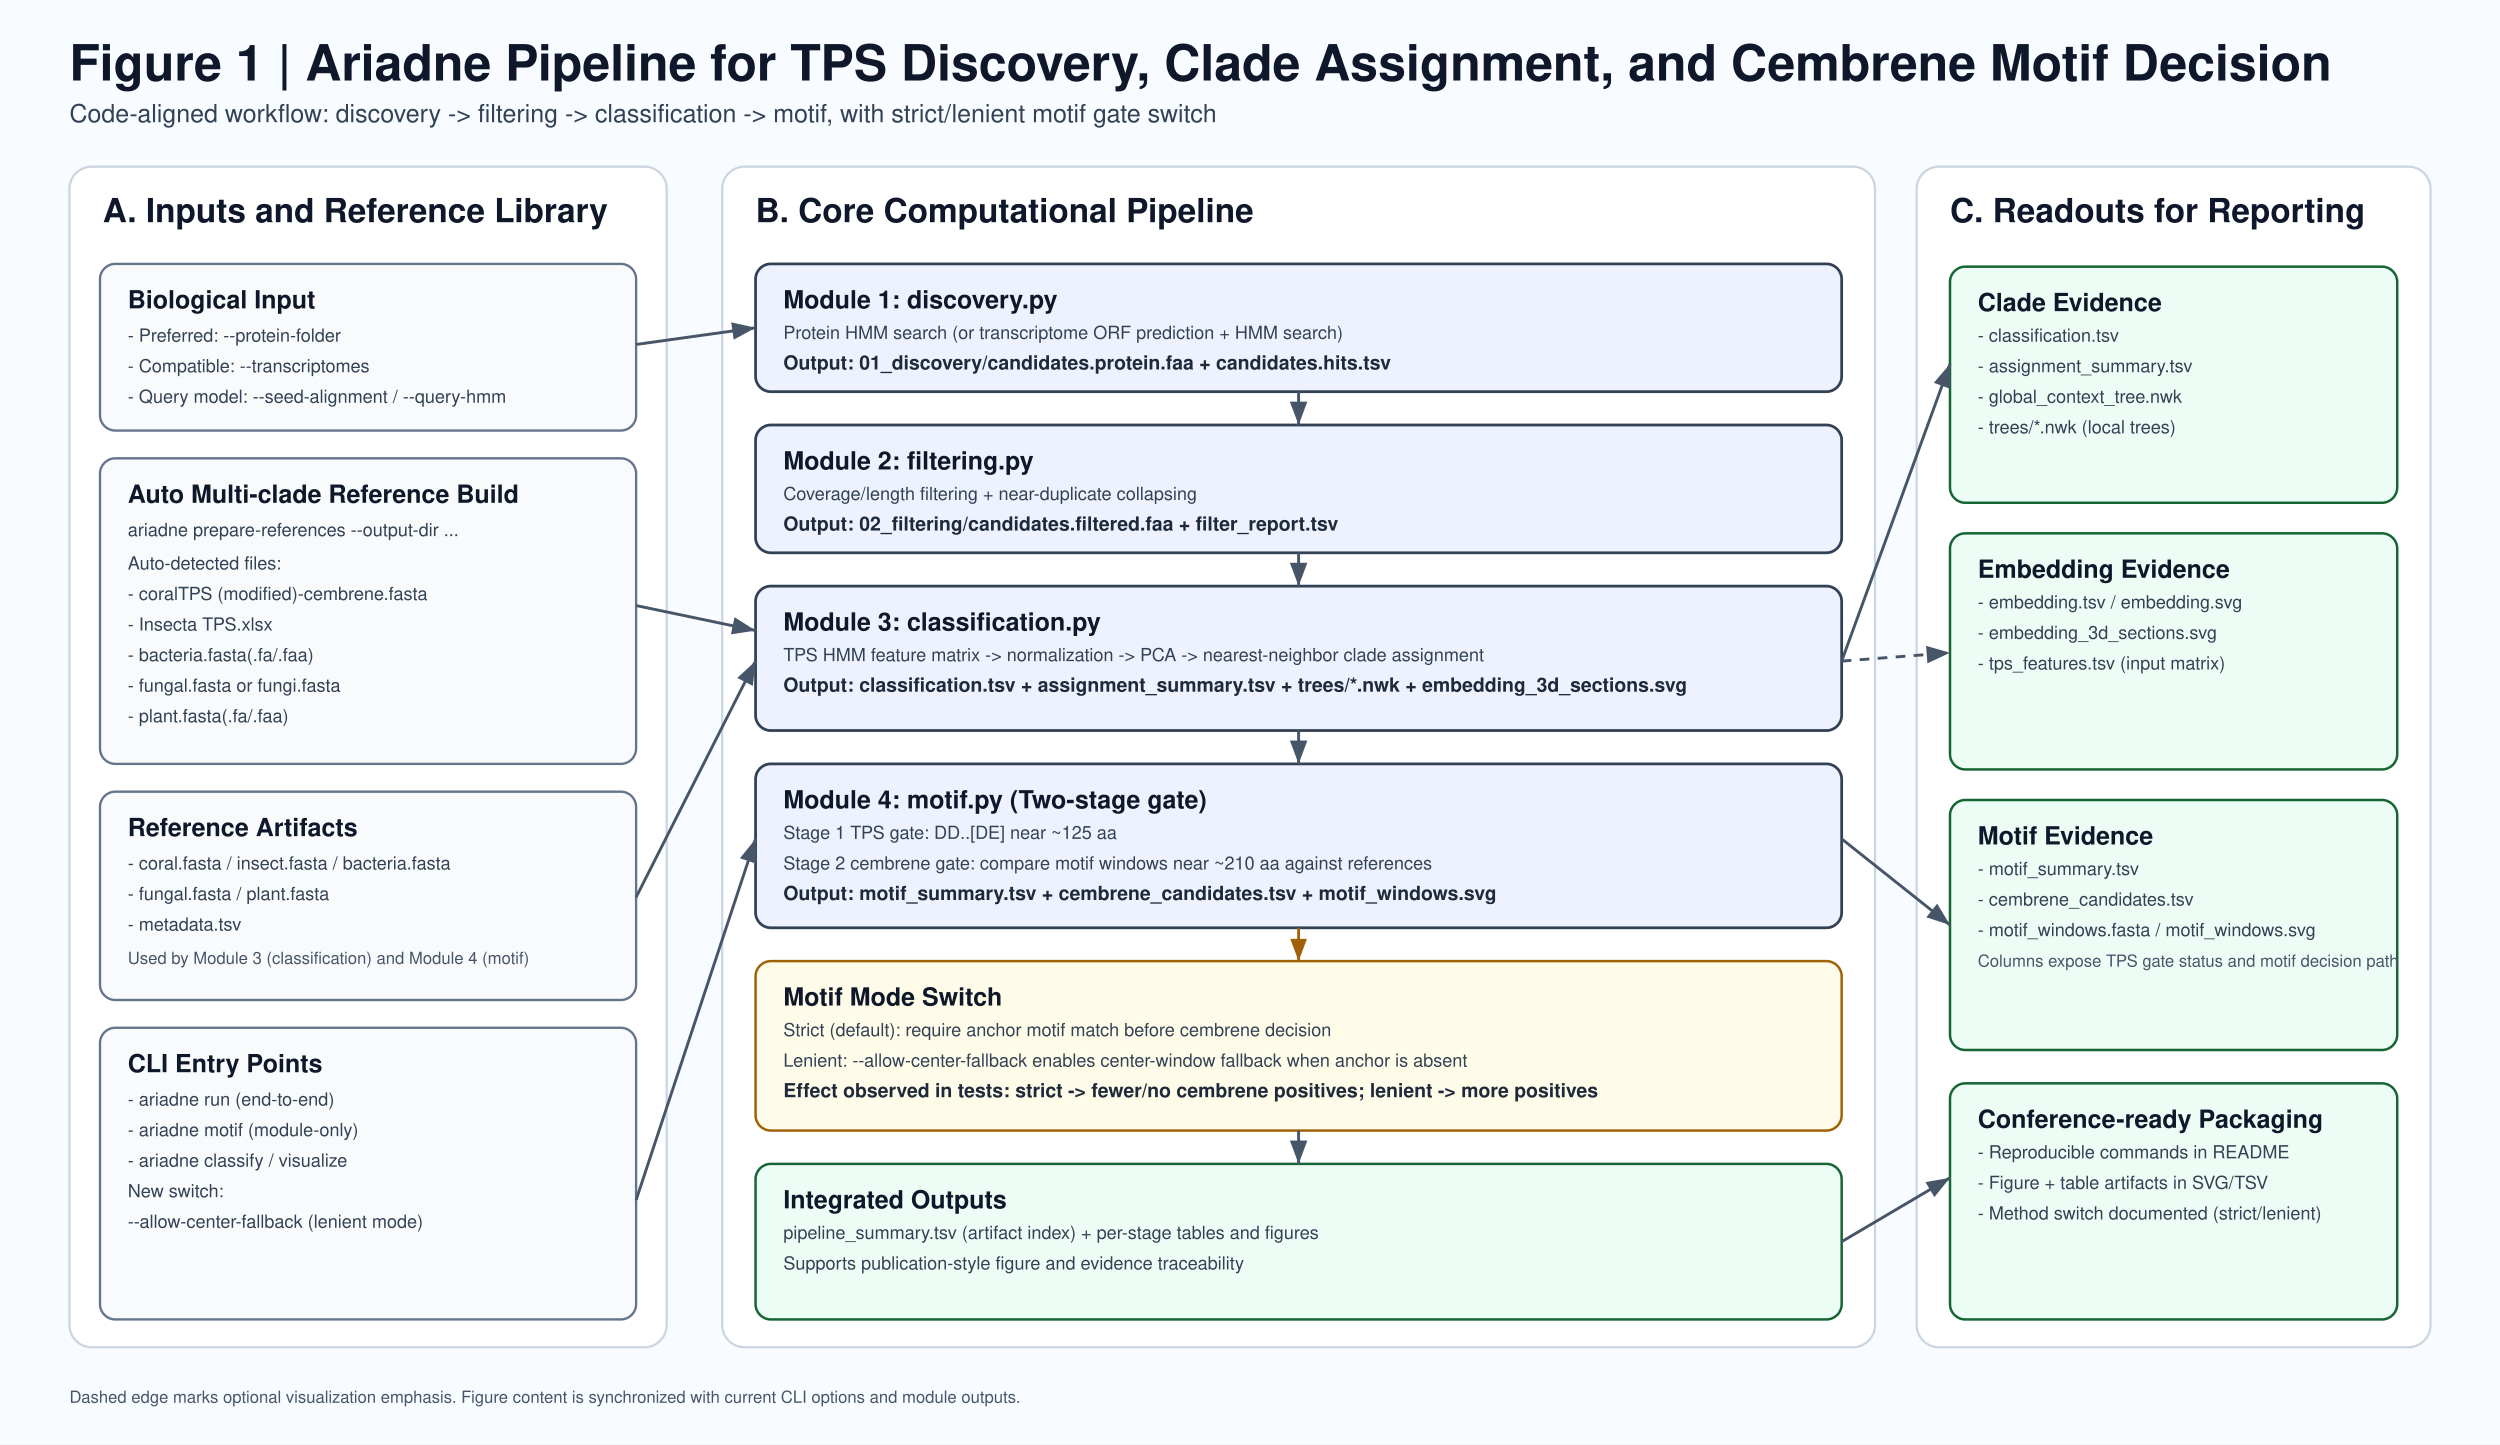
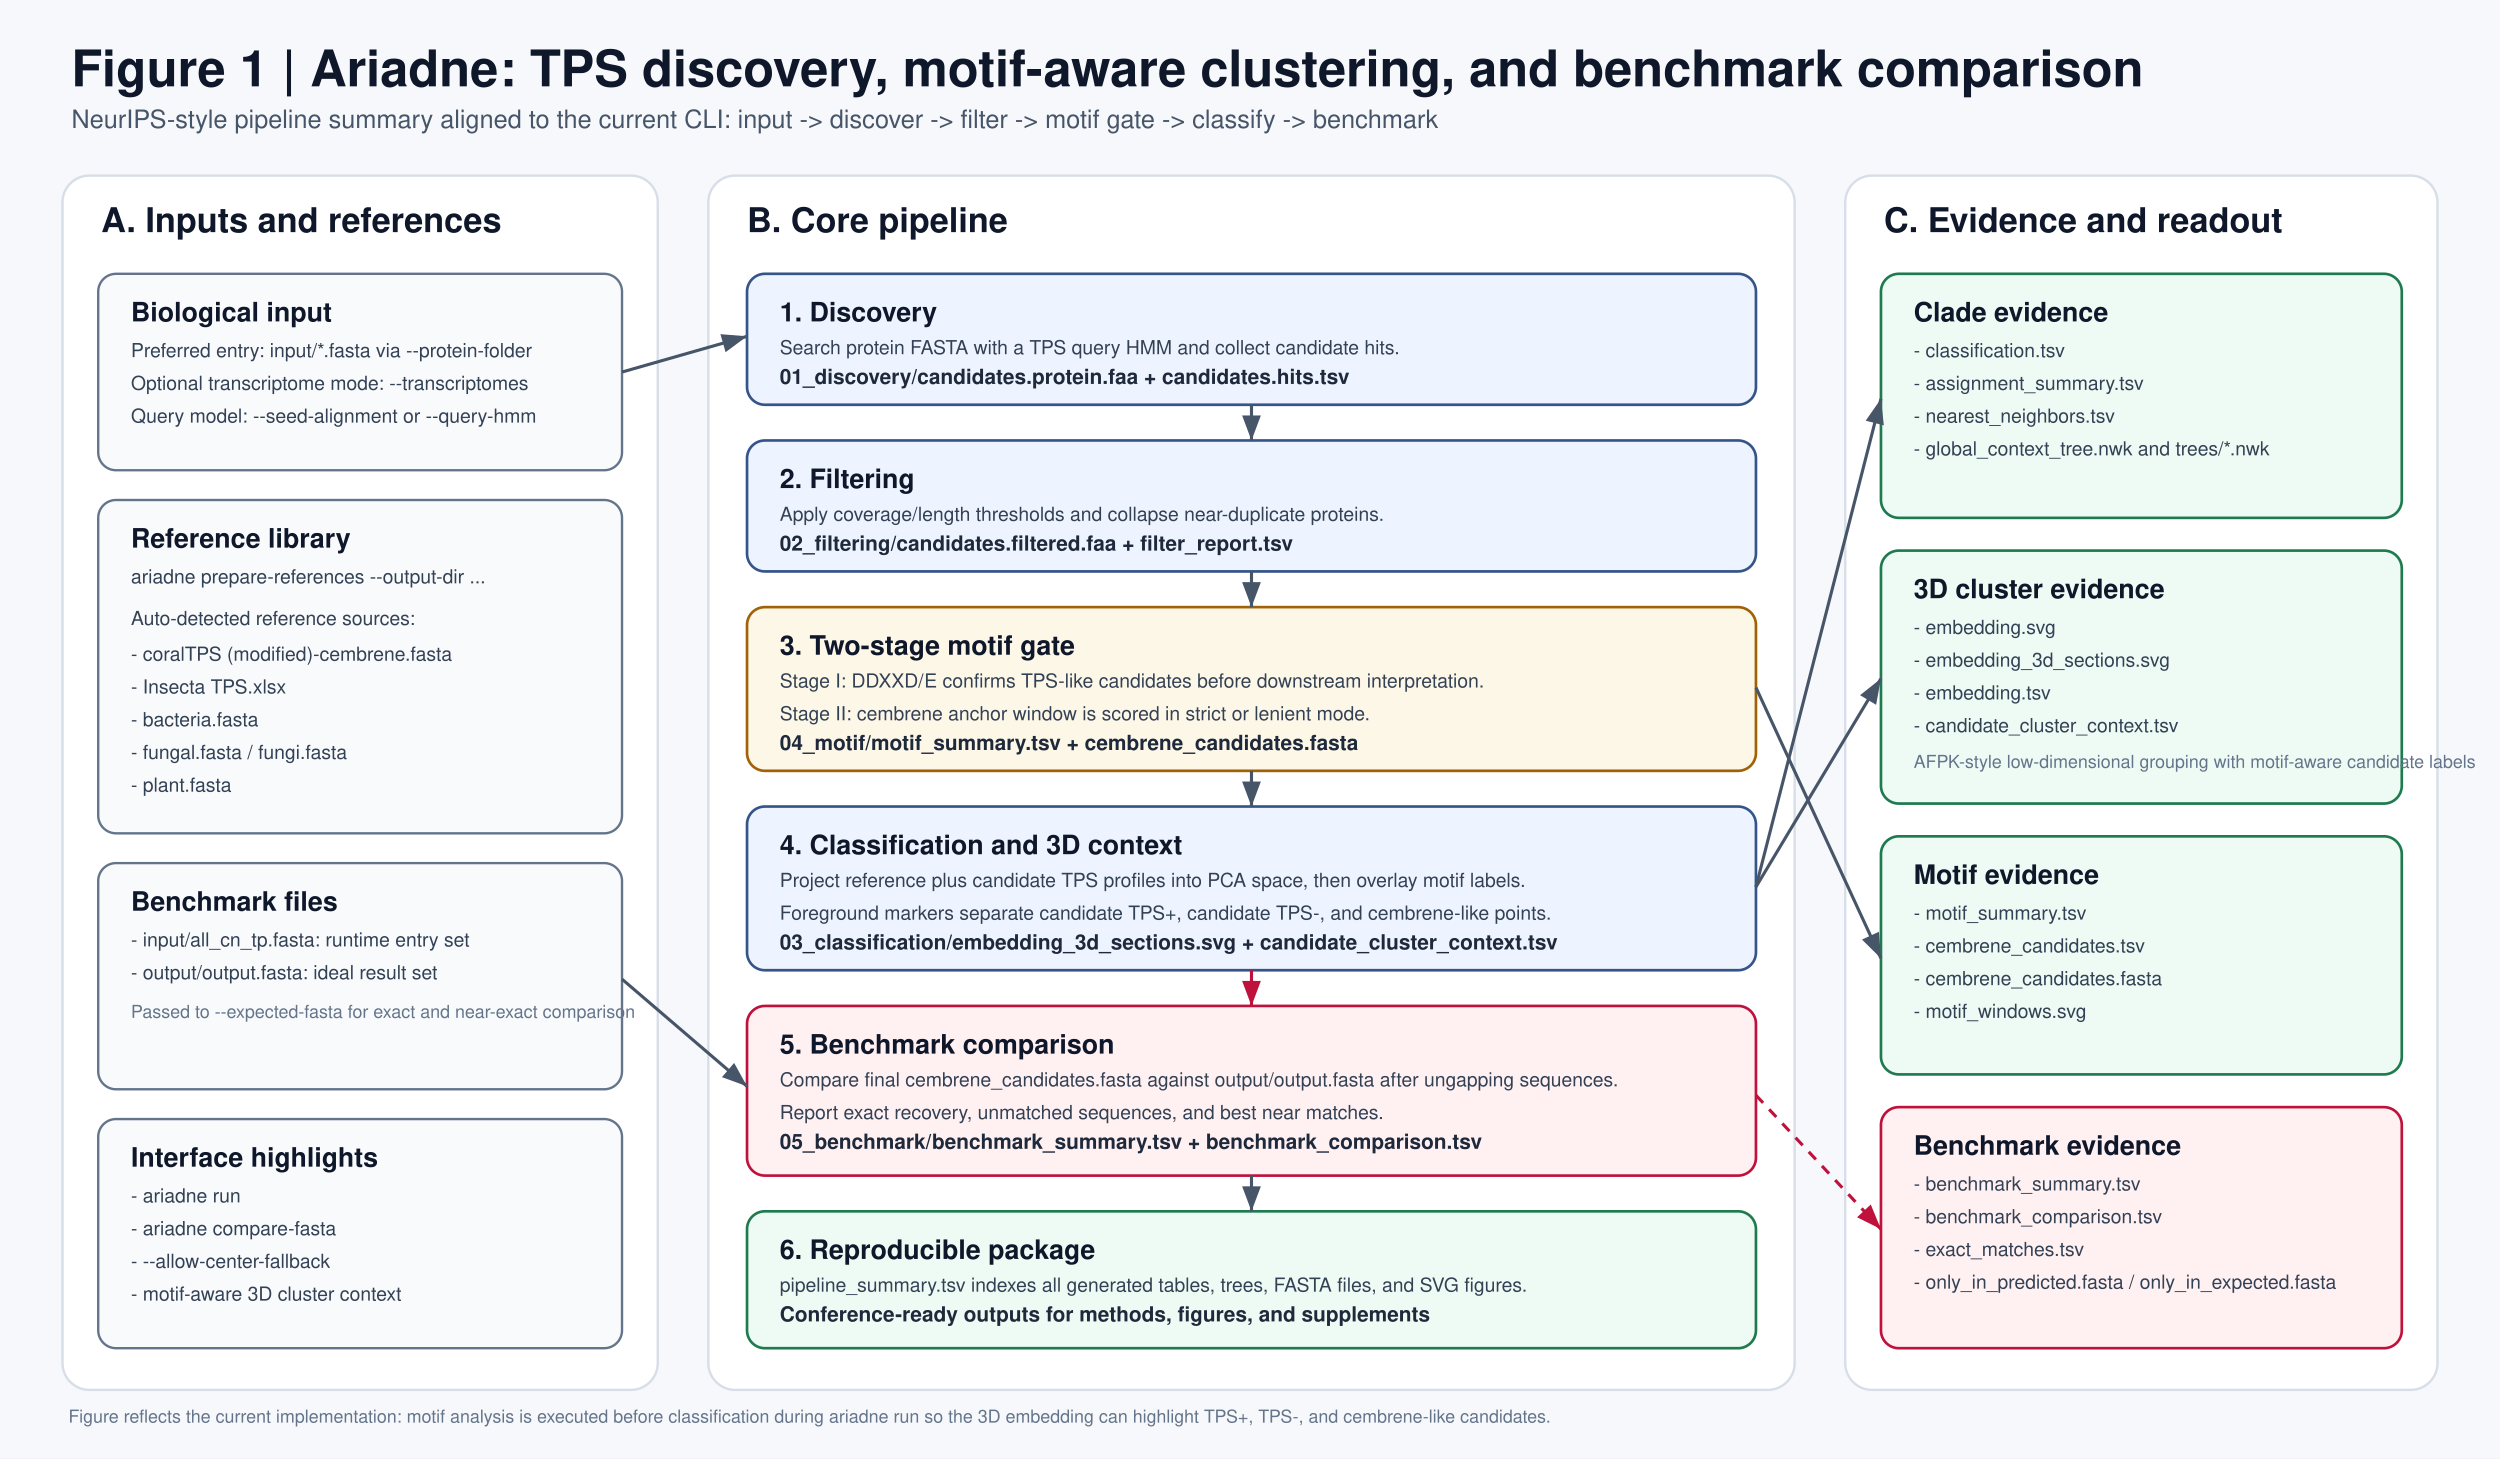
- <svg xmlns="http://www.w3.org/2000/svg" width="1800" height="1040" viewBox="0 0 1800 1040">
+ <svg xmlns="http://www.w3.org/2000/svg" width="1680" height="980" viewBox="0 0 1680 980">
  <defs>
    <style>
-       .bg { fill: #f8fbff; }
-       .title { font: 700 36px 'Helvetica Neue', Helvetica, Arial, sans-serif; fill: #0f172a; }
-       .subtitle { font: 500 18px 'Helvetica Neue', Helvetica, Arial, sans-serif; fill: #334155; }
-       .panel { fill: #ffffff; stroke: #cbd5e1; stroke-width: 1.6; rx: 16; ry: 16; }
-       .panel-title { font: 700 24px 'Helvetica Neue', Helvetica, Arial, sans-serif; fill: #0f172a; }
-       .box-input { fill: #f8fafc; stroke: #64748b; stroke-width: 1.7; rx: 11; ry: 11; }
-       .box-core { fill: #eef2ff; stroke: #334155; stroke-width: 2.0; rx: 11; ry: 11; }
-       .box-mode { fill: #fefce8; stroke: #a16207; stroke-width: 1.8; rx: 11; ry: 11; }
-       .box-out { fill: #ecfdf5; stroke: #166534; stroke-width: 1.8; rx: 11; ry: 11; }
+       .bg { fill: #f6f8fb; }
+       .panel { fill: #ffffff; stroke: #d7dee8; stroke-width: 1.6; rx: 18; ry: 18; }
+       .title { font: 700 34px 'Helvetica Neue', Helvetica, Arial, sans-serif; fill: #0f172a; }
+       .subtitle { font: 500 17px 'Helvetica Neue', Helvetica, Arial, sans-serif; fill: #475569; }
+       .section { font: 700 23px 'Helvetica Neue', Helvetica, Arial, sans-serif; fill: #0f172a; }
+       .box-input { fill: #f8fafc; stroke: #64748b; stroke-width: 1.6; rx: 12; ry: 12; }
+       .box-core { fill: #eef4ff; stroke: #35558a; stroke-width: 1.8; rx: 12; ry: 12; }
+       .box-mode { fill: #fdf7e7; stroke: #a16207; stroke-width: 1.8; rx: 12; ry: 12; }
+       .box-out { fill: #eefbf4; stroke: #1f7a4f; stroke-width: 1.8; rx: 12; ry: 12; }
+       .box-bench { fill: #fff1f2; stroke: #be123c; stroke-width: 1.8; rx: 12; ry: 12; }
      .h1 { font: 700 18px 'Helvetica Neue', Helvetica, Arial, sans-serif; fill: #0f172a; }
      .h2 { font: 600 14px 'Helvetica Neue', Helvetica, Arial, sans-serif; fill: #1e293b; }
      .txt { font: 500 13px 'Helvetica Neue', Helvetica, Arial, sans-serif; fill: #334155; }
-       .mini { font: 500 12px 'Helvetica Neue', Helvetica, Arial, sans-serif; fill: #475569; }
-       .arrow { stroke: #475569; stroke-width: 2.1; fill: none; marker-end: url(#ah); }
-       .arrow-alt { stroke: #a16207; stroke-width: 2.0; fill: none; marker-end: url(#ah2); }
+       .mini { font: 500 12px 'Helvetica Neue', Helvetica, Arial, sans-serif; fill: #64748b; }
+       .arrow { stroke: #475569; stroke-width: 2.1; fill: none; marker-end: url(#arrowHead); }
+       .arrow-bench { stroke: #be123c; stroke-width: 2.1; fill: none; marker-end: url(#arrowBench); }
      .dashed { stroke-dasharray: 7 6; }
    </style>
-     <marker id="ah" markerWidth="10" markerHeight="10" refX="8" refY="3" orient="auto">
+     <marker id="arrowHead" markerWidth="10" markerHeight="10" refX="8" refY="3" orient="auto">
      <path d="M0,0 L8,3 L0,6 Z" fill="#475569" />
    </marker>
-     <marker id="ah2" markerWidth="10" markerHeight="10" refX="8" refY="3" orient="auto">
-       <path d="M0,0 L8,3 L0,6 Z" fill="#a16207" />
+     <marker id="arrowBench" markerWidth="10" markerHeight="10" refX="8" refY="3" orient="auto">
+       <path d="M0,0 L8,3 L0,6 Z" fill="#be123c" />
    </marker>
  </defs>
-   <rect class="bg" x="0" y="0" width="1800" height="1040" />
-   <text x="50" y="58" class="title">Figure 1 | Ariadne Pipeline for TPS Discovery, Clade Assignment, and Cembrene Motif Decision</text>
-   <text x="50" y="88" class="subtitle">Code-aligned workflow: discovery -&gt; filtering -&gt; classification -&gt; motif, with strict/lenient motif gate switch</text>
-   <rect x="50" y="120" width="430" height="850" class="panel" />
-   <text x="74" y="160" class="panel-title">A. Inputs and Reference Library</text>
-   <rect x="72" y="190" width="386" height="120" class="box-input" />
-   <text x="92" y="222" class="h1">Biological Input</text>
-   <text x="92" y="246" class="txt">- Preferred: --protein-folder</text>
-   <text x="92" y="268" class="txt">- Compatible: --transcriptomes</text>
-   <text x="92" y="290" class="txt">- Query model: --seed-alignment / --query-hmm</text>
-   <rect x="72" y="330" width="386" height="220" class="box-input" />
-   <text x="92" y="362" class="h1">Auto Multi-clade Reference Build</text>
-   <text x="92" y="386" class="txt">ariadne prepare-references --output-dir ...</text>
-   <text x="92" y="410" class="txt">Auto-detected files:</text>
-   <text x="92" y="432" class="txt">- coralTPS (modified)-cembrene.fasta</text>
-   <text x="92" y="454" class="txt">- Insecta TPS.xlsx</text>
-   <text x="92" y="476" class="txt">- bacteria.fasta(.fa/.faa)</text>
-   <text x="92" y="498" class="txt">- fungal.fasta or fungi.fasta</text>
-   <text x="92" y="520" class="txt">- plant.fasta(.fa/.faa)</text>
-   <rect x="72" y="570" width="386" height="150" class="box-input" />
-   <text x="92" y="602" class="h1">Reference Artifacts</text>
-   <text x="92" y="626" class="txt">- coral.fasta / insect.fasta / bacteria.fasta</text>
-   <text x="92" y="648" class="txt">- fungal.fasta / plant.fasta</text>
-   <text x="92" y="670" class="txt">- metadata.tsv</text>
-   <text x="92" y="694" class="mini">Used by Module 3 (classification) and Module 4 (motif)</text>
-   <rect x="72" y="740" width="386" height="210" class="box-input" />
-   <text x="92" y="772" class="h1">CLI Entry Points</text>
-   <text x="92" y="796" class="txt">- ariadne run (end-to-end)</text>
-   <text x="92" y="818" class="txt">- ariadne motif (module-only)</text>
-   <text x="92" y="840" class="txt">- ariadne classify / visualize</text>
-   <text x="92" y="862" class="txt">New switch:</text>
-   <text x="92" y="884" class="txt">--allow-center-fallback (lenient mode)</text>
-   <rect x="520" y="120" width="830" height="850" class="panel" />
-   <text x="544" y="160" class="panel-title">B. Core Computational Pipeline</text>
-   <rect x="544" y="190" width="782" height="92" class="box-core" />
-   <text x="564" y="222" class="h1">Module 1: discovery.py</text>
-   <text x="564" y="244" class="txt">Protein HMM search (or transcriptome ORF prediction + HMM search)</text>
-   <text x="564" y="266" class="h2">Output: 01_discovery/candidates.protein.faa + candidates.hits.tsv</text>
-   <rect x="544" y="306" width="782" height="92" class="box-core" />
-   <text x="564" y="338" class="h1">Module 2: filtering.py</text>
-   <text x="564" y="360" class="txt">Coverage/length filtering + near-duplicate collapsing</text>
-   <text x="564" y="382" class="h2">Output: 02_filtering/candidates.filtered.faa + filter_report.tsv</text>
-   <rect x="544" y="422" width="782" height="104" class="box-core" />
-   <text x="564" y="454" class="h1">Module 3: classification.py</text>
-   <text x="564" y="476" class="txt">TPS HMM feature matrix -&gt; normalization -&gt; PCA -&gt; nearest-neighbor clade assignment</text>
-   <text x="564" y="498" class="h2">Output: classification.tsv + assignment_summary.tsv + trees/*.nwk + embedding_3d_sections.svg</text>
-   <rect x="544" y="550" width="782" height="118" class="box-core" />
-   <text x="564" y="582" class="h1">Module 4: motif.py (Two-stage gate)</text>
-   <text x="564" y="604" class="txt">Stage 1 TPS gate: DD..[DE] near ~125 aa</text>
-   <text x="564" y="626" class="txt">Stage 2 cembrene gate: compare motif windows near ~210 aa against references</text>
-   <text x="564" y="648" class="h2">Output: motif_summary.tsv + cembrene_candidates.tsv + motif_windows.svg</text>
-   <rect x="544" y="692" width="782" height="122" class="box-mode" />
-   <text x="564" y="724" class="h1">Motif Mode Switch</text>
-   <text x="564" y="746" class="txt">Strict (default): require anchor motif match before cembrene decision</text>
-   <text x="564" y="768" class="txt">Lenient: --allow-center-fallback enables center-window fallback when anchor is absent</text>
-   <text x="564" y="790" class="h2">Effect observed in tests: strict -&gt; fewer/no cembrene positives; lenient -&gt; more positives</text>
-   <rect x="544" y="838" width="782" height="112" class="box-out" />
-   <text x="564" y="870" class="h1">Integrated Outputs</text>
-   <text x="564" y="892" class="txt">pipeline_summary.tsv (artifact index) + per-stage tables and figures</text>
-   <text x="564" y="914" class="txt">Supports publication-style figure and evidence traceability</text>
-   <rect x="1380" y="120" width="370" height="850" class="panel" />
-   <text x="1404" y="160" class="panel-title">C. Readouts for Reporting</text>
-   <rect x="1404" y="192" width="322" height="170" class="box-out" />
-   <text x="1424" y="224" class="h1">Clade Evidence</text>
-   <text x="1424" y="246" class="txt">- classification.tsv</text>
-   <text x="1424" y="268" class="txt">- assignment_summary.tsv</text>
-   <text x="1424" y="290" class="txt">- global_context_tree.nwk</text>
-   <text x="1424" y="312" class="txt">- trees/*.nwk (local trees)</text>
-   <rect x="1404" y="384" width="322" height="170" class="box-out" />
-   <text x="1424" y="416" class="h1">Embedding Evidence</text>
-   <text x="1424" y="438" class="txt">- embedding.tsv / embedding.svg</text>
-   <text x="1424" y="460" class="txt">- embedding_3d_sections.svg</text>
-   <text x="1424" y="482" class="txt">- tps_features.tsv (input matrix)</text>
-   <rect x="1404" y="576" width="322" height="180" class="box-out" />
-   <text x="1424" y="608" class="h1">Motif Evidence</text>
-   <text x="1424" y="630" class="txt">- motif_summary.tsv</text>
-   <text x="1424" y="652" class="txt">- cembrene_candidates.tsv</text>
-   <text x="1424" y="674" class="txt">- motif_windows.fasta / motif_windows.svg</text>
-   <text x="1424" y="696" class="mini">Columns expose TPS gate status and motif decision path</text>
-   <rect x="1404" y="780" width="322" height="170" class="box-out" />
-   <text x="1424" y="812" class="h1">Conference-ready Packaging</text>
-   <text x="1424" y="834" class="txt">- Reproducible commands in README</text>
-   <text x="1424" y="856" class="txt">- Figure + table artifacts in SVG/TSV</text>
-   <text x="1424" y="878" class="txt">- Method switch documented (strict/lenient)</text>
-   <path class="arrow" d="M458 248 L544 236" />
-   <path class="arrow" d="M458 436 L544 454" />
-   <path class="arrow" d="M458 646 L544 476" />
-   <path class="arrow" d="M458 864 L544 604" />
-   <path class="arrow" d="M935 282 L935 306" />
-   <path class="arrow" d="M935 398 L935 422" />
-   <path class="arrow" d="M935 526 L935 550" />
-   <path class="arrow-alt" d="M935 668 L935 692" />
-   <path class="arrow" d="M935 814 L935 838" />
-   <path class="arrow" d="M1326 476 L1404 262" />
-   <path class="arrow dashed" d="M1326 476 L1404 470" />
-   <path class="arrow" d="M1326 604 L1404 666" />
-   <path class="arrow" d="M1326 894 L1404 848" />
-   <text x="50" y="1010" class="mini">Dashed edge marks optional visualization emphasis. Figure content is synchronized with current CLI options and module outputs.</text>
+   <rect class="bg" width="1680" height="980" />
+   <text x="48" y="58" class="title">Figure 1 | Ariadne: TPS discovery, motif-aware clustering, and benchmark comparison</text>
+   <text x="48" y="86" class="subtitle">NeurIPS-style pipeline summary aligned to the current CLI: input -&gt; discover -&gt; filter -&gt; motif gate -&gt; classify -&gt; benchmark</text>
+   <rect x="42" y="118" width="400" height="816" class="panel" />
+   <text x="68" y="156" class="section">A. Inputs and references</text>
+   <rect x="66" y="184" width="352" height="132" class="box-input" />
+   <text x="88" y="216" class="h1">Biological input</text>
+   <text x="88" y="240" class="txt">Preferred entry: input/*.fasta via --protein-folder</text>
+   <text x="88" y="262" class="txt">Optional transcriptome mode: --transcriptomes</text>
+   <text x="88" y="284" class="txt">Query model: --seed-alignment or --query-hmm</text>
+   <rect x="66" y="336" width="352" height="224" class="box-input" />
+   <text x="88" y="368" class="h1">Reference library</text>
+   <text x="88" y="392" class="txt">ariadne prepare-references --output-dir ...</text>
+   <text x="88" y="420" class="txt">Auto-detected reference sources:</text>
+   <text x="88" y="444" class="txt">- coralTPS (modified)-cembrene.fasta</text>
+   <text x="88" y="466" class="txt">- Insecta TPS.xlsx</text>
+   <text x="88" y="488" class="txt">- bacteria.fasta</text>
+   <text x="88" y="510" class="txt">- fungal.fasta / fungi.fasta</text>
+   <text x="88" y="532" class="txt">- plant.fasta</text>
+   <rect x="66" y="580" width="352" height="152" class="box-input" />
+   <text x="88" y="612" class="h1">Benchmark files</text>
+   <text x="88" y="636" class="txt">- input/all_cn_tp.fasta: runtime entry set</text>
+   <text x="88" y="658" class="txt">- output/output.fasta: ideal result set</text>
+   <text x="88" y="684" class="mini">Passed to --expected-fasta for exact and near-exact comparison</text>
+   <rect x="66" y="752" width="352" height="154" class="box-input" />
+   <text x="88" y="784" class="h1">Interface highlights</text>
+   <text x="88" y="808" class="txt">- ariadne run</text>
+   <text x="88" y="830" class="txt">- ariadne compare-fasta</text>
+   <text x="88" y="852" class="txt">- --allow-center-fallback</text>
+   <text x="88" y="874" class="txt">- motif-aware 3D cluster context</text>
+   <rect x="476" y="118" width="730" height="816" class="panel" />
+   <text x="502" y="156" class="section">B. Core pipeline</text>
+   <rect x="502" y="184" width="678" height="88" class="box-core" />
+   <text x="524" y="216" class="h1">1. Discovery</text>
+   <text x="524" y="238" class="txt">Search protein FASTA with a TPS query HMM and collect candidate hits.</text>
+   <text x="524" y="258" class="h2">01_discovery/candidates.protein.faa + candidates.hits.tsv</text>
+   <rect x="502" y="296" width="678" height="88" class="box-core" />
+   <text x="524" y="328" class="h1">2. Filtering</text>
+   <text x="524" y="350" class="txt">Apply coverage/length thresholds and collapse near-duplicate proteins.</text>
+   <text x="524" y="370" class="h2">02_filtering/candidates.filtered.faa + filter_report.tsv</text>
+   <rect x="502" y="408" width="678" height="110" class="box-mode" />
+   <text x="524" y="440" class="h1">3. Two-stage motif gate</text>
+   <text x="524" y="462" class="txt">Stage I: DDXXD/E confirms TPS-like candidates before downstream interpretation.</text>
+   <text x="524" y="484" class="txt">Stage II: cembrene anchor window is scored in strict or lenient mode.</text>
+   <text x="524" y="504" class="h2">04_motif/motif_summary.tsv + cembrene_candidates.fasta</text>
+   <rect x="502" y="542" width="678" height="110" class="box-core" />
+   <text x="524" y="574" class="h1">4. Classification and 3D context</text>
+   <text x="524" y="596" class="txt">Project reference plus candidate TPS profiles into PCA space, then overlay motif labels.</text>
+   <text x="524" y="618" class="txt">Foreground markers separate candidate TPS+, candidate TPS-, and cembrene-like points.</text>
+   <text x="524" y="638" class="h2">03_classification/embedding_3d_sections.svg + candidate_cluster_context.tsv</text>
+   <rect x="502" y="676" width="678" height="114" class="box-bench" />
+   <text x="524" y="708" class="h1">5. Benchmark comparison</text>
+   <text x="524" y="730" class="txt">Compare final cembrene_candidates.fasta against output/output.fasta after ungapping sequences.</text>
+   <text x="524" y="752" class="txt">Report exact recovery, unmatched sequences, and best near matches.</text>
+   <text x="524" y="772" class="h2">05_benchmark/benchmark_summary.tsv + benchmark_comparison.tsv</text>
+   <rect x="502" y="814" width="678" height="92" class="box-out" />
+   <text x="524" y="846" class="h1">6. Reproducible package</text>
+   <text x="524" y="868" class="txt">pipeline_summary.tsv indexes all generated tables, trees, FASTA files, and SVG figures.</text>
+   <text x="524" y="888" class="h2">Conference-ready outputs for methods, figures, and supplements</text>
+   <rect x="1240" y="118" width="398" height="816" class="panel" />
+   <text x="1266" y="156" class="section">C. Evidence and readout</text>
+   <rect x="1264" y="184" width="350" height="164" class="box-out" />
+   <text x="1286" y="216" class="h1">Clade evidence</text>
+   <text x="1286" y="240" class="txt">- classification.tsv</text>
+   <text x="1286" y="262" class="txt">- assignment_summary.tsv</text>
+   <text x="1286" y="284" class="txt">- nearest_neighbors.tsv</text>
+   <text x="1286" y="306" class="txt">- global_context_tree.nwk and trees/*.nwk</text>
+   <rect x="1264" y="370" width="350" height="170" class="box-out" />
+   <text x="1286" y="402" class="h1">3D cluster evidence</text>
+   <text x="1286" y="426" class="txt">- embedding.svg</text>
+   <text x="1286" y="448" class="txt">- embedding_3d_sections.svg</text>
+   <text x="1286" y="470" class="txt">- embedding.tsv</text>
+   <text x="1286" y="492" class="txt">- candidate_cluster_context.tsv</text>
+   <text x="1286" y="516" class="mini">AFPK-style low-dimensional grouping with motif-aware candidate labels</text>
+   <rect x="1264" y="562" width="350" height="160" class="box-out" />
+   <text x="1286" y="594" class="h1">Motif evidence</text>
+   <text x="1286" y="618" class="txt">- motif_summary.tsv</text>
+   <text x="1286" y="640" class="txt">- cembrene_candidates.tsv</text>
+   <text x="1286" y="662" class="txt">- cembrene_candidates.fasta</text>
+   <text x="1286" y="684" class="txt">- motif_windows.svg</text>
+   <rect x="1264" y="744" width="350" height="162" class="box-bench" />
+   <text x="1286" y="776" class="h1">Benchmark evidence</text>
+   <text x="1286" y="800" class="txt">- benchmark_summary.tsv</text>
+   <text x="1286" y="822" class="txt">- benchmark_comparison.tsv</text>
+   <text x="1286" y="844" class="txt">- exact_matches.tsv</text>
+   <text x="1286" y="866" class="txt">- only_in_predicted.fasta / only_in_expected.fasta</text>
+   <path class="arrow" d="M418 250 L502 226" />
+   <path class="arrow" d="M418 658 L502 730" />
+   <path class="arrow" d="M841 272 L841 296" />
+   <path class="arrow" d="M841 384 L841 408" />
+   <path class="arrow" d="M841 518 L841 542" />
+   <path class="arrow-bench" d="M841 652 L841 676" />
+   <path class="arrow" d="M841 790 L841 814" />
+   <path class="arrow" d="M1180 596 L1264 456" />
+   <path class="arrow" d="M1180 596 L1264 268" />
+   <path class="arrow" d="M1180 462 L1264 644" />
+   <path class="arrow-bench dashed" d="M1180 736 L1264 826" />
+   <text x="46" y="956" class="mini">Figure reflects the current implementation: motif analysis is executed before classification during ariadne run so the 3D embedding can highlight TPS+, TPS-, and cembrene-like candidates.</text>
</svg>
